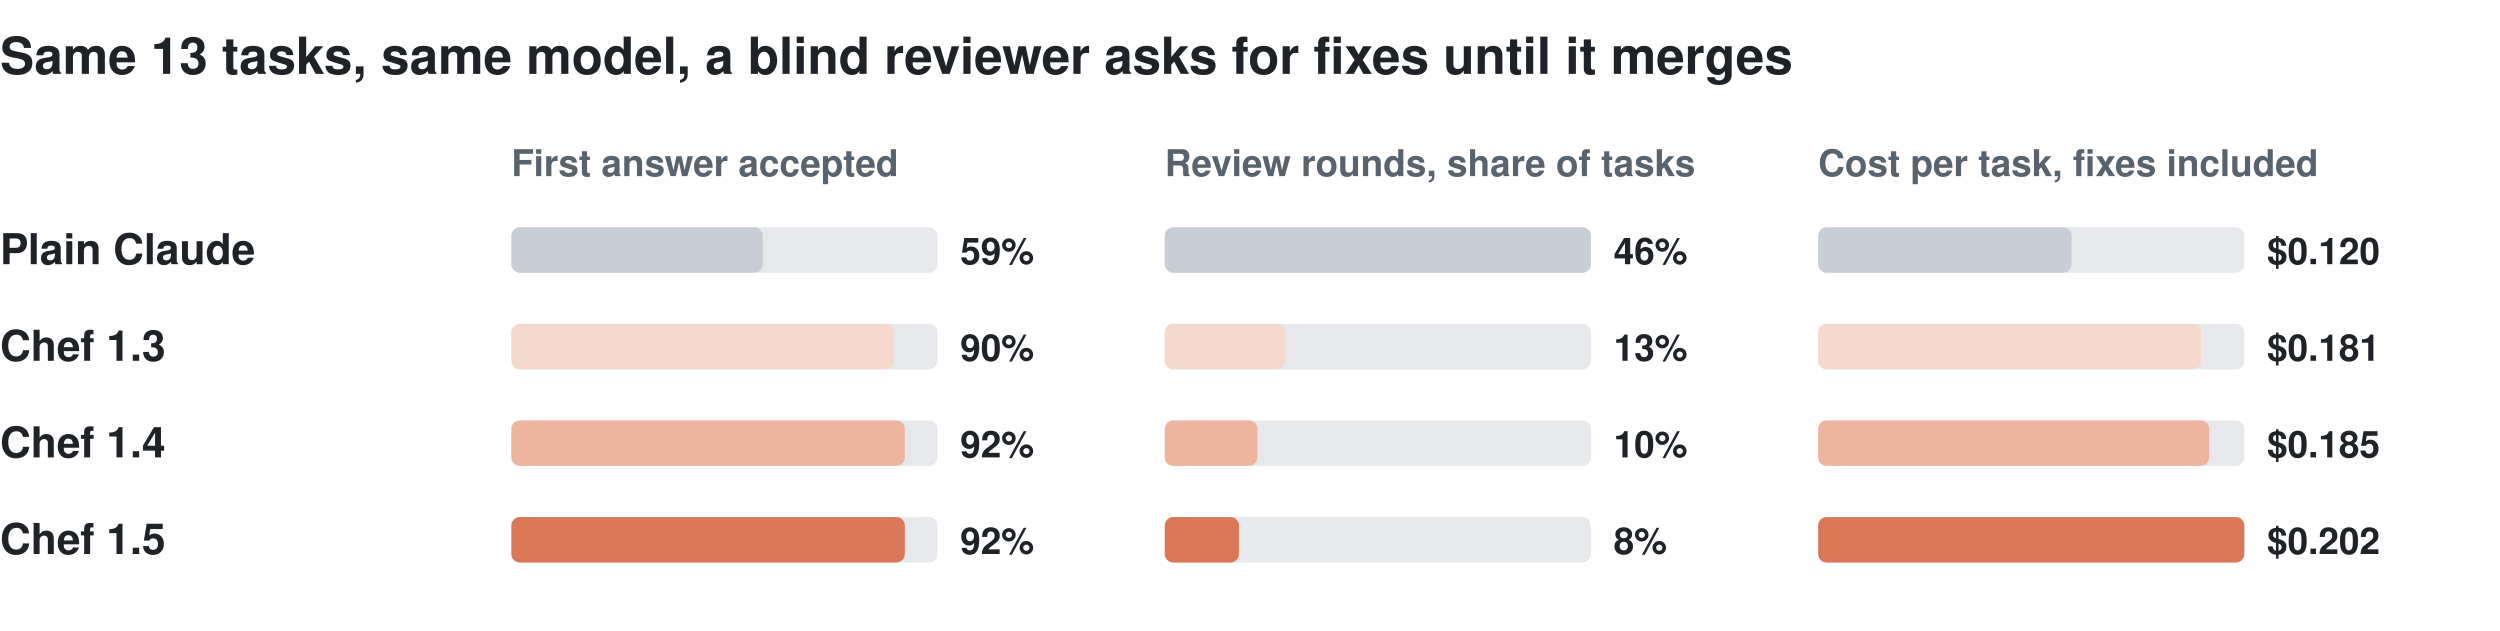
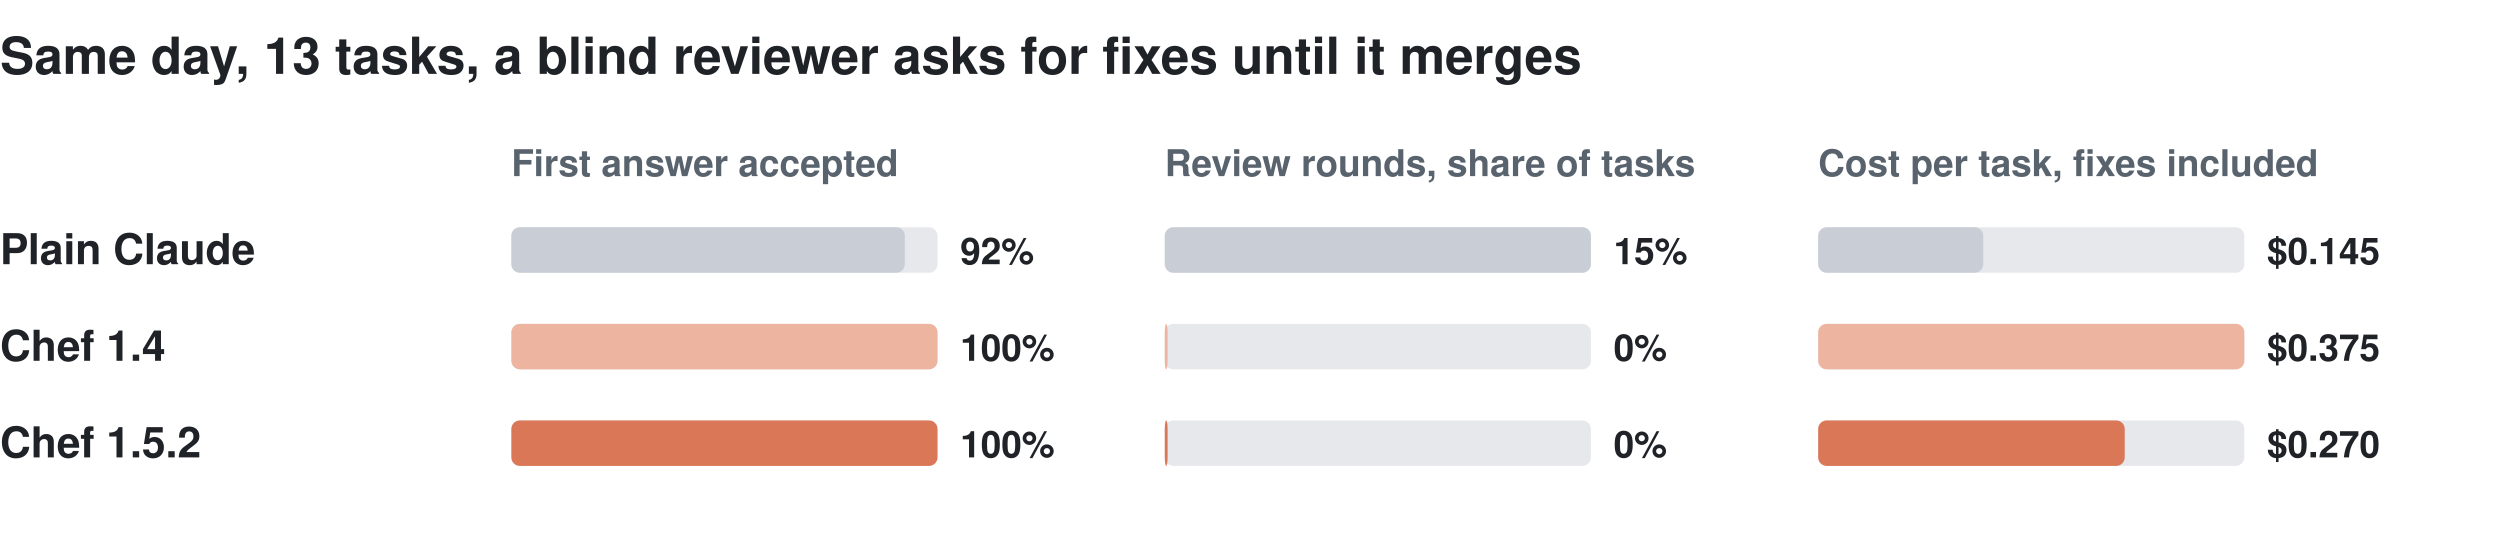
- <svg xmlns="http://www.w3.org/2000/svg" width="880" height="222" viewBox="0 0 880 222" role="img" aria-label="Plain Claude: first answer accepted 59%, 46 review rounds per 100 tasks, $0.120 per task with fixes; Chef 1.3: first answer accepted 90%, 13 review rounds per 100 tasks, $0.181 per task with fixes; Chef 1.4: first answer accepted 92%, 10 review rounds per 100 tasks, $0.185 per task with fixes; Chef 1.5: first answer accepted 92%, 8 review rounds per 100 tasks, $0.202 per task with fixes">
-   <text x="0.0" y="26.0" fill="#1F2328" font-family="-apple-system, BlinkMacSystemFont, 'Segoe UI', Helvetica, Arial, sans-serif" font-size="18" font-weight="600" text-anchor="start">Same 13 tasks, same model, a blind reviewer asks for fixes until it merges</text>
+ <svg xmlns="http://www.w3.org/2000/svg" width="880" height="188" viewBox="0 0 880 188" role="img" aria-label="Plain Claude: first answer accepted 92%, 15 review rounds per 100 tasks, $0.145 per task with fixes; Chef 1.4: first answer accepted 100%, 0 review rounds per 100 tasks, $0.375 per task with fixes; Chef 1.5.2: first answer accepted 100%, 0 review rounds per 100 tasks, $0.270 per task with fixes">
+   <text x="0.0" y="26.0" fill="#1F2328" font-family="-apple-system, BlinkMacSystemFont, 'Segoe UI', Helvetica, Arial, sans-serif" font-size="18" font-weight="600" text-anchor="start">Same day, 13 tasks, a blind reviewer asks for fixes until it merges</text>
  <text x="180.0" y="62.0" fill="#59636E" font-family="-apple-system, BlinkMacSystemFont, 'Segoe UI', Helvetica, Arial, sans-serif" font-size="13" font-weight="600" text-anchor="start">First answer accepted</text>
  <text x="410.0" y="62.0" fill="#59636E" font-family="-apple-system, BlinkMacSystemFont, 'Segoe UI', Helvetica, Arial, sans-serif" font-size="13" font-weight="600" text-anchor="start">Review rounds, share of tasks</text>
  <text x="640.0" y="62.0" fill="#59636E" font-family="-apple-system, BlinkMacSystemFont, 'Segoe UI', Helvetica, Arial, sans-serif" font-size="13" font-weight="600" text-anchor="start">Cost per task, fixes included</text>
  <text x="0.0" y="93.0" fill="#1F2328" font-family="-apple-system, BlinkMacSystemFont, 'Segoe UI', Helvetica, Arial, sans-serif" font-size="15" font-weight="600" text-anchor="start">Plain Claude</text>
  <rect x="180.0" y="80.0" width="150.0" height="16.0" rx="3" fill="#E6E8EB" />
-   <rect x="180.0" y="80.0" width="88.5" height="16.0" rx="3" fill="#C9CED6" />
-   <text x="338.0" y="93.0" fill="#1F2328" font-family="-apple-system, BlinkMacSystemFont, 'Segoe UI', Helvetica, Arial, sans-serif" font-size="13" font-weight="600" text-anchor="start">59%</text>
+   <rect x="180.0" y="80.0" width="138.5" height="16.0" rx="3" fill="#C9CED6" />
+   <text x="338.0" y="93.0" fill="#1F2328" font-family="-apple-system, BlinkMacSystemFont, 'Segoe UI', Helvetica, Arial, sans-serif" font-size="13" font-weight="600" text-anchor="start">92%</text>
  <rect x="410.0" y="80.0" width="150.0" height="16.0" rx="3" fill="#E6E8EB" />
  <rect x="410.0" y="80.0" width="150.0" height="16.0" rx="3" fill="#C9CED6" />
-   <text x="568.0" y="93.0" fill="#1F2328" font-family="-apple-system, BlinkMacSystemFont, 'Segoe UI', Helvetica, Arial, sans-serif" font-size="13" font-weight="600" text-anchor="start">46%</text>
+   <text x="568.0" y="93.0" fill="#1F2328" font-family="-apple-system, BlinkMacSystemFont, 'Segoe UI', Helvetica, Arial, sans-serif" font-size="13" font-weight="600" text-anchor="start">15%</text>
  <rect x="640.0" y="80.0" width="150.0" height="16.0" rx="3" fill="#E6E8EB" />
-   <rect x="640.0" y="80.0" width="89.2" height="16.0" rx="3" fill="#C9CED6" />
-   <text x="798.0" y="93.0" fill="#1F2328" font-family="-apple-system, BlinkMacSystemFont, 'Segoe UI', Helvetica, Arial, sans-serif" font-size="13" font-weight="600" text-anchor="start">$0.120</text>
-   <text x="0.0" y="127.0" fill="#1F2328" font-family="-apple-system, BlinkMacSystemFont, 'Segoe UI', Helvetica, Arial, sans-serif" font-size="15" font-weight="600" text-anchor="start">Chef 1.3</text>
+   <rect x="640.0" y="80.0" width="58.1" height="16.0" rx="3" fill="#C9CED6" />
+   <text x="798.0" y="93.0" fill="#1F2328" font-family="-apple-system, BlinkMacSystemFont, 'Segoe UI', Helvetica, Arial, sans-serif" font-size="13" font-weight="600" text-anchor="start">$0.145</text>
+   <text x="0.0" y="127.0" fill="#1F2328" font-family="-apple-system, BlinkMacSystemFont, 'Segoe UI', Helvetica, Arial, sans-serif" font-size="15" font-weight="600" text-anchor="start">Chef 1.4</text>
  <rect x="180.0" y="114.0" width="150.0" height="16.0" rx="3" fill="#E6E8EB" />
-   <rect x="180.0" y="114.0" width="134.6" height="16.0" rx="3" fill="#F6D9CD" />
-   <text x="338.0" y="127.0" fill="#1F2328" font-family="-apple-system, BlinkMacSystemFont, 'Segoe UI', Helvetica, Arial, sans-serif" font-size="13" font-weight="600" text-anchor="start">90%</text>
+   <rect x="180.0" y="114.0" width="150.0" height="16.0" rx="3" fill="#EDB59F" />
+   <text x="338.0" y="127.0" fill="#1F2328" font-family="-apple-system, BlinkMacSystemFont, 'Segoe UI', Helvetica, Arial, sans-serif" font-size="13" font-weight="600" text-anchor="start">100%</text>
  <rect x="410.0" y="114.0" width="150.0" height="16.0" rx="3" fill="#E6E8EB" />
-   <rect x="410.0" y="114.0" width="42.4" height="16.0" rx="3" fill="#F6D9CD" />
-   <text x="568.0" y="127.0" fill="#1F2328" font-family="-apple-system, BlinkMacSystemFont, 'Segoe UI', Helvetica, Arial, sans-serif" font-size="13" font-weight="600" text-anchor="start">13%</text>
+   <rect x="410.0" y="114.0" width="1.0" height="16.0" rx="3" fill="#EDB59F" />
+   <text x="568.0" y="127.0" fill="#1F2328" font-family="-apple-system, BlinkMacSystemFont, 'Segoe UI', Helvetica, Arial, sans-serif" font-size="13" font-weight="600" text-anchor="start">0%</text>
  <rect x="640.0" y="114.0" width="150.0" height="16.0" rx="3" fill="#E6E8EB" />
-   <rect x="640.0" y="114.0" width="134.8" height="16.0" rx="3" fill="#F6D9CD" />
-   <text x="798.0" y="127.0" fill="#1F2328" font-family="-apple-system, BlinkMacSystemFont, 'Segoe UI', Helvetica, Arial, sans-serif" font-size="13" font-weight="600" text-anchor="start">$0.181</text>
-   <text x="0.0" y="161.0" fill="#1F2328" font-family="-apple-system, BlinkMacSystemFont, 'Segoe UI', Helvetica, Arial, sans-serif" font-size="15" font-weight="600" text-anchor="start">Chef 1.4</text>
+   <rect x="640.0" y="114.0" width="150.0" height="16.0" rx="3" fill="#EDB59F" />
+   <text x="798.0" y="127.0" fill="#1F2328" font-family="-apple-system, BlinkMacSystemFont, 'Segoe UI', Helvetica, Arial, sans-serif" font-size="13" font-weight="600" text-anchor="start">$0.375</text>
+   <text x="0.0" y="161.0" fill="#1F2328" font-family="-apple-system, BlinkMacSystemFont, 'Segoe UI', Helvetica, Arial, sans-serif" font-size="15" font-weight="600" text-anchor="start">Chef 1.5.2</text>
  <rect x="180.0" y="148.0" width="150.0" height="16.0" rx="3" fill="#E6E8EB" />
-   <rect x="180.0" y="148.0" width="138.5" height="16.0" rx="3" fill="#EDB59F" />
-   <text x="338.0" y="161.0" fill="#1F2328" font-family="-apple-system, BlinkMacSystemFont, 'Segoe UI', Helvetica, Arial, sans-serif" font-size="13" font-weight="600" text-anchor="start">92%</text>
+   <rect x="180.0" y="148.0" width="150.0" height="16.0" rx="3" fill="#D97757" />
+   <text x="338.0" y="161.0" fill="#1F2328" font-family="-apple-system, BlinkMacSystemFont, 'Segoe UI', Helvetica, Arial, sans-serif" font-size="13" font-weight="600" text-anchor="start">100%</text>
  <rect x="410.0" y="148.0" width="150.0" height="16.0" rx="3" fill="#E6E8EB" />
-   <rect x="410.0" y="148.0" width="32.6" height="16.0" rx="3" fill="#EDB59F" />
-   <text x="568.0" y="161.0" fill="#1F2328" font-family="-apple-system, BlinkMacSystemFont, 'Segoe UI', Helvetica, Arial, sans-serif" font-size="13" font-weight="600" text-anchor="start">10%</text>
+   <rect x="410.0" y="148.0" width="1.0" height="16.0" rx="3" fill="#D97757" />
+   <text x="568.0" y="161.0" fill="#1F2328" font-family="-apple-system, BlinkMacSystemFont, 'Segoe UI', Helvetica, Arial, sans-serif" font-size="13" font-weight="600" text-anchor="start">0%</text>
  <rect x="640.0" y="148.0" width="150.0" height="16.0" rx="3" fill="#E6E8EB" />
-   <rect x="640.0" y="148.0" width="137.6" height="16.0" rx="3" fill="#EDB59F" />
-   <text x="798.0" y="161.0" fill="#1F2328" font-family="-apple-system, BlinkMacSystemFont, 'Segoe UI', Helvetica, Arial, sans-serif" font-size="13" font-weight="600" text-anchor="start">$0.185</text>
-   <text x="0.0" y="195.0" fill="#1F2328" font-family="-apple-system, BlinkMacSystemFont, 'Segoe UI', Helvetica, Arial, sans-serif" font-size="15" font-weight="600" text-anchor="start">Chef 1.5</text>
-   <rect x="180.0" y="182.0" width="150.0" height="16.0" rx="3" fill="#E6E8EB" />
-   <rect x="180.0" y="182.0" width="138.5" height="16.0" rx="3" fill="#D97757" />
-   <text x="338.0" y="195.0" fill="#1F2328" font-family="-apple-system, BlinkMacSystemFont, 'Segoe UI', Helvetica, Arial, sans-serif" font-size="13" font-weight="600" text-anchor="start">92%</text>
-   <rect x="410.0" y="182.0" width="150.0" height="16.0" rx="3" fill="#E6E8EB" />
-   <rect x="410.0" y="182.0" width="26.1" height="16.0" rx="3" fill="#D97757" />
-   <text x="568.0" y="195.0" fill="#1F2328" font-family="-apple-system, BlinkMacSystemFont, 'Segoe UI', Helvetica, Arial, sans-serif" font-size="13" font-weight="600" text-anchor="start">8%</text>
-   <rect x="640.0" y="182.0" width="150.0" height="16.0" rx="3" fill="#E6E8EB" />
-   <rect x="640.0" y="182.0" width="150.0" height="16.0" rx="3" fill="#D97757" />
-   <text x="798.0" y="195.0" fill="#1F2328" font-family="-apple-system, BlinkMacSystemFont, 'Segoe UI', Helvetica, Arial, sans-serif" font-size="13" font-weight="600" text-anchor="start">$0.202</text>
+   <rect x="640.0" y="148.0" width="107.9" height="16.0" rx="3" fill="#D97757" />
+   <text x="798.0" y="161.0" fill="#1F2328" font-family="-apple-system, BlinkMacSystemFont, 'Segoe UI', Helvetica, Arial, sans-serif" font-size="13" font-weight="600" text-anchor="start">$0.270</text>
</svg>
